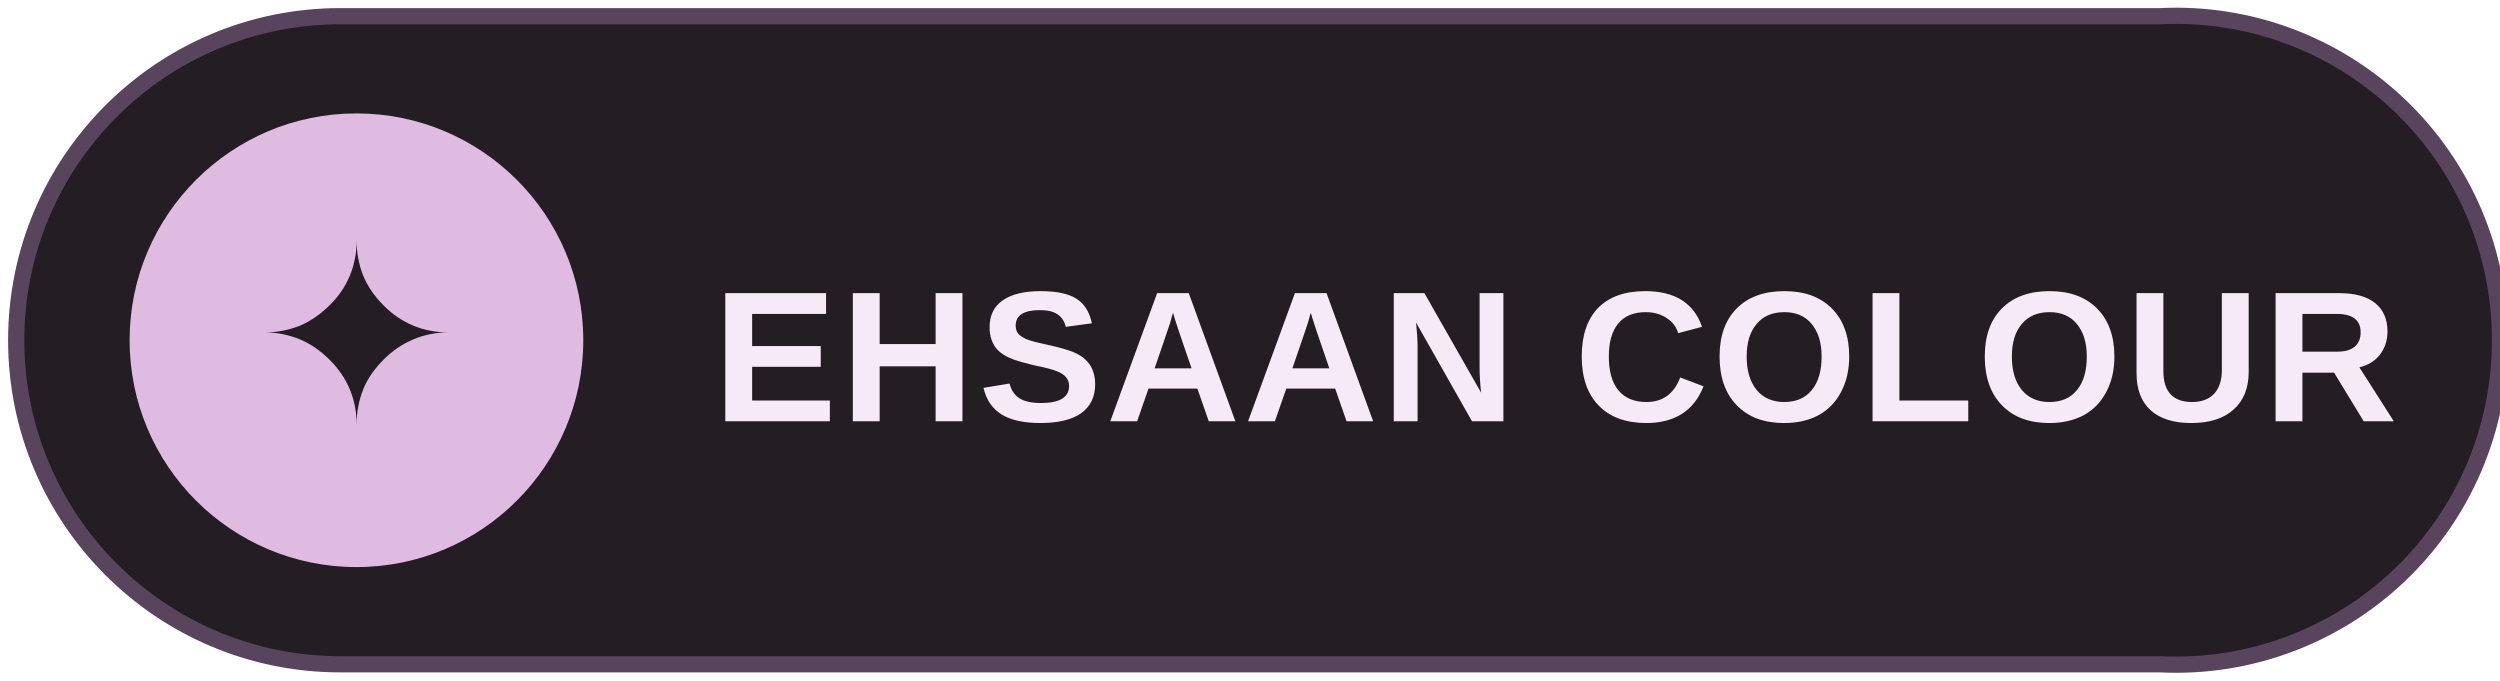
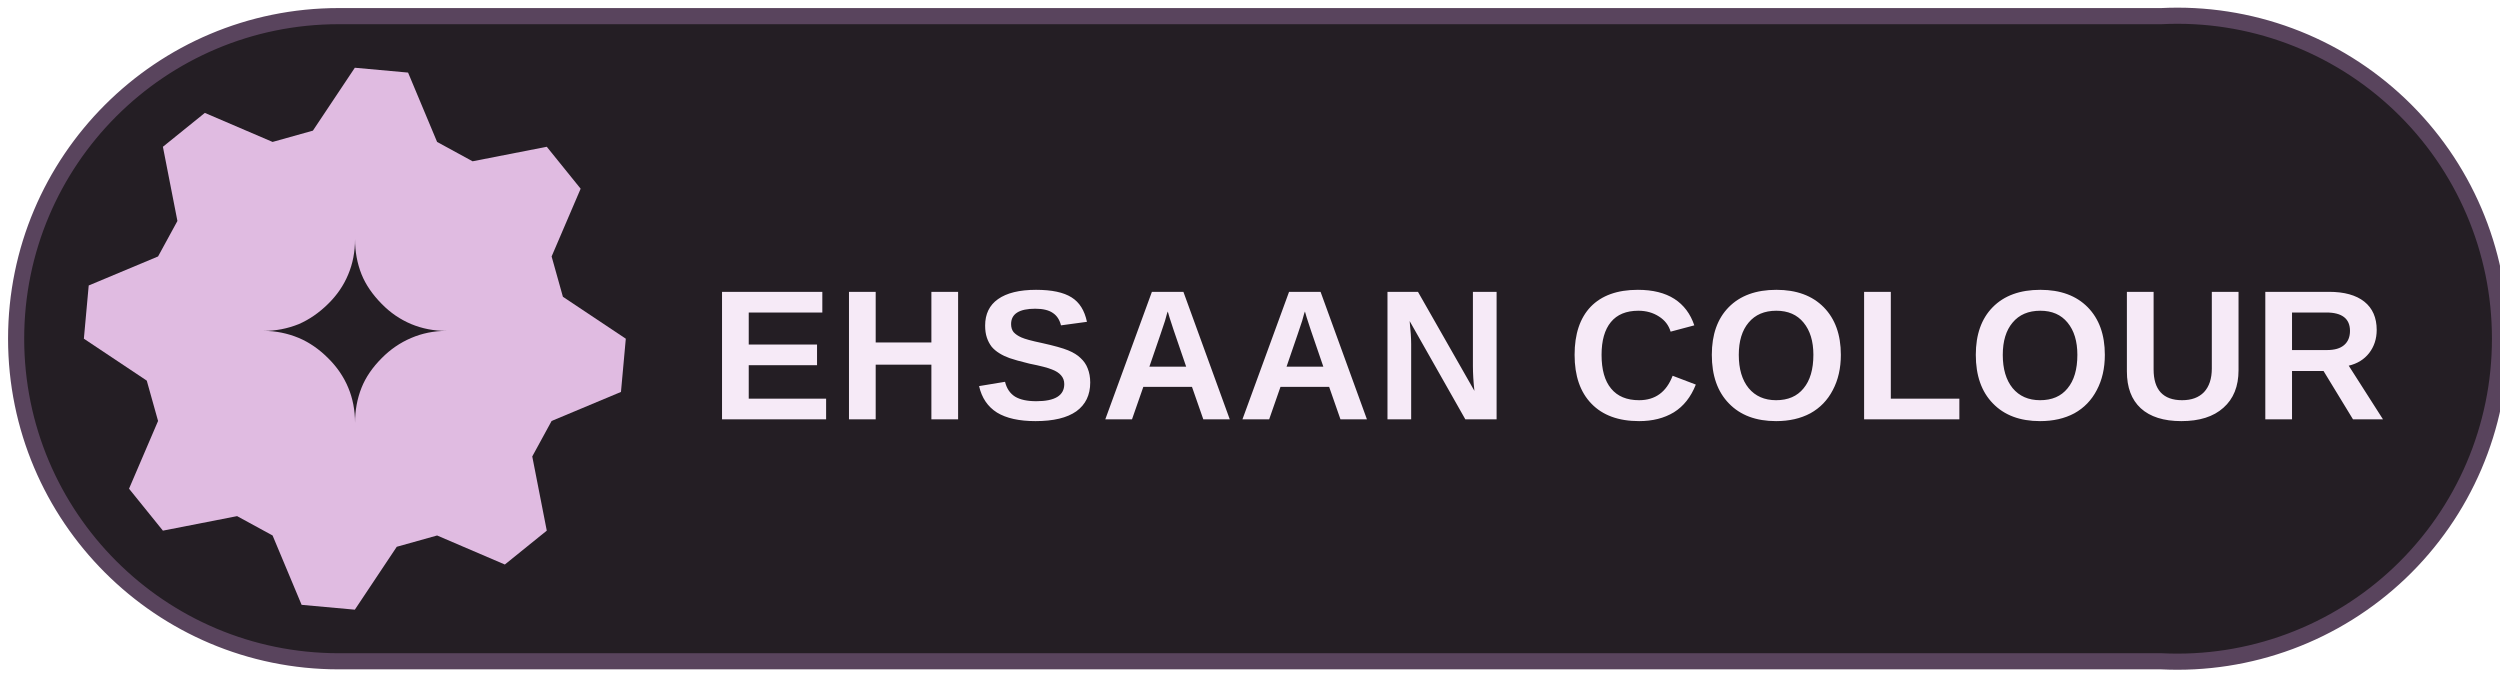
- <svg xmlns="http://www.w3.org/2000/svg" width="154.3" height="42" viewBox="0 0 154.3 42" role="img" aria-label="EHSAAN COLOUR">
-   <path d="M21 1H133.3A20 20 0 0 1 154.3 21A20 20 0 0 1 133.3 41H21A20 20 0 0 1 1 21A20 20 0 0 1 21 1Z" fill="#241e24" stroke="#59445d" />
-   <circle cx="22" cy="21" r="14" fill="#e0bbe1" />
+ <svg xmlns="http://www.w3.org/2000/svg" width="155" height="42" viewBox="0 0 155 42" role="img" aria-label="EHSAAN COLOUR">
+   <path d="M21 1H134A20 20 0 0 1 155 21A20 20 0 0 1 134 41H21A20 20 0 0 1 1 21A20 20 0 0 1 21 1Z" fill="#241e24" stroke="#59445d" />
+   <path d="M22.0 4.2L25.3 4.5L27.1 8.8L29.3 10.0L33.9 9.1L36.0 11.7L34.2 15.9L34.9 18.4L38.8 21.0L38.5 24.3L34.2 26.1L33.0 28.3L33.9 32.9L31.3 35.0L27.1 33.2L24.6 33.9L22.0 37.8L18.7 37.5L16.9 33.2L14.7 32.0L10.1 32.9L8.0 30.3L9.8 26.1L9.1 23.6L5.2 21.0L5.5 17.7L9.8 15.9L11.0 13.7L10.1 9.1L12.7 7.0L16.9 8.8L19.4 8.1Z" fill="#e0bbe1" />
  <text x="22" y="26" text-anchor="middle" fill="#241e24" font-family="Arial,Helvetica,sans-serif" font-size="15" font-weight="700">✦</text>
  <text x="44" y="26" fill="#f6eaf7" font-family="Arial,Helvetica,sans-serif" font-size="11.5" font-weight="800" letter-spacing=".2">EHSAAN COLOUR</text>
</svg>
